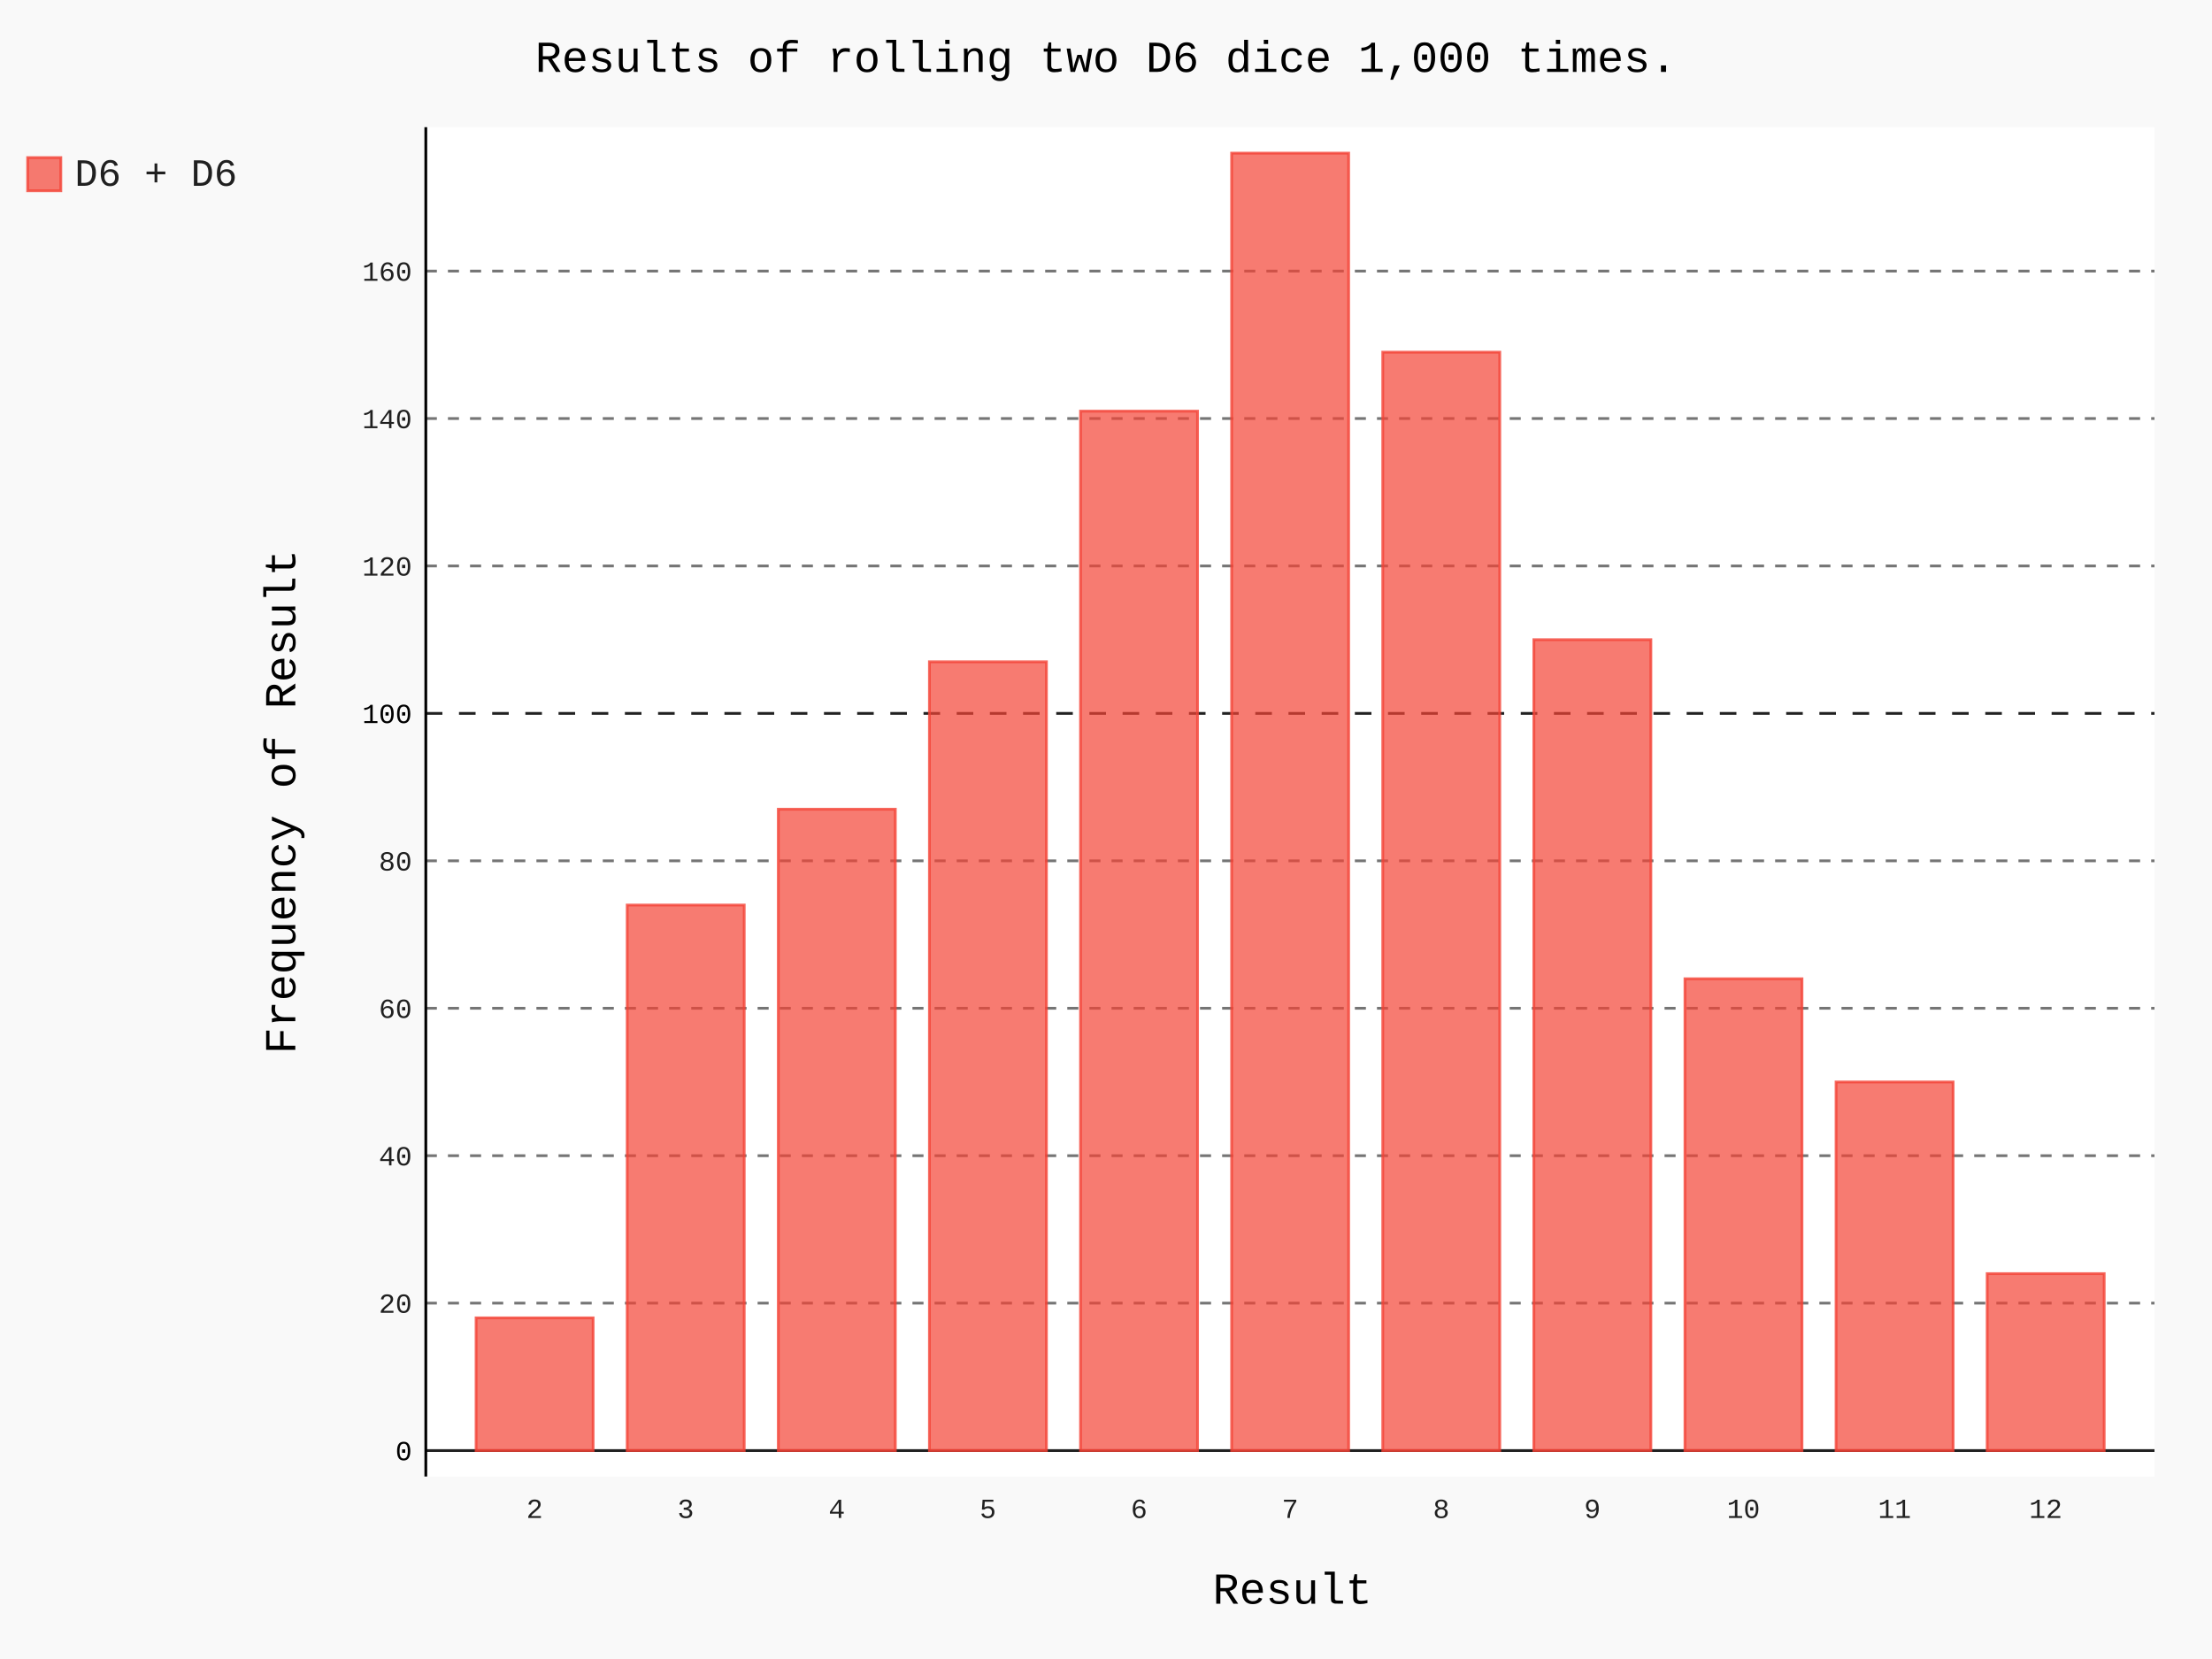
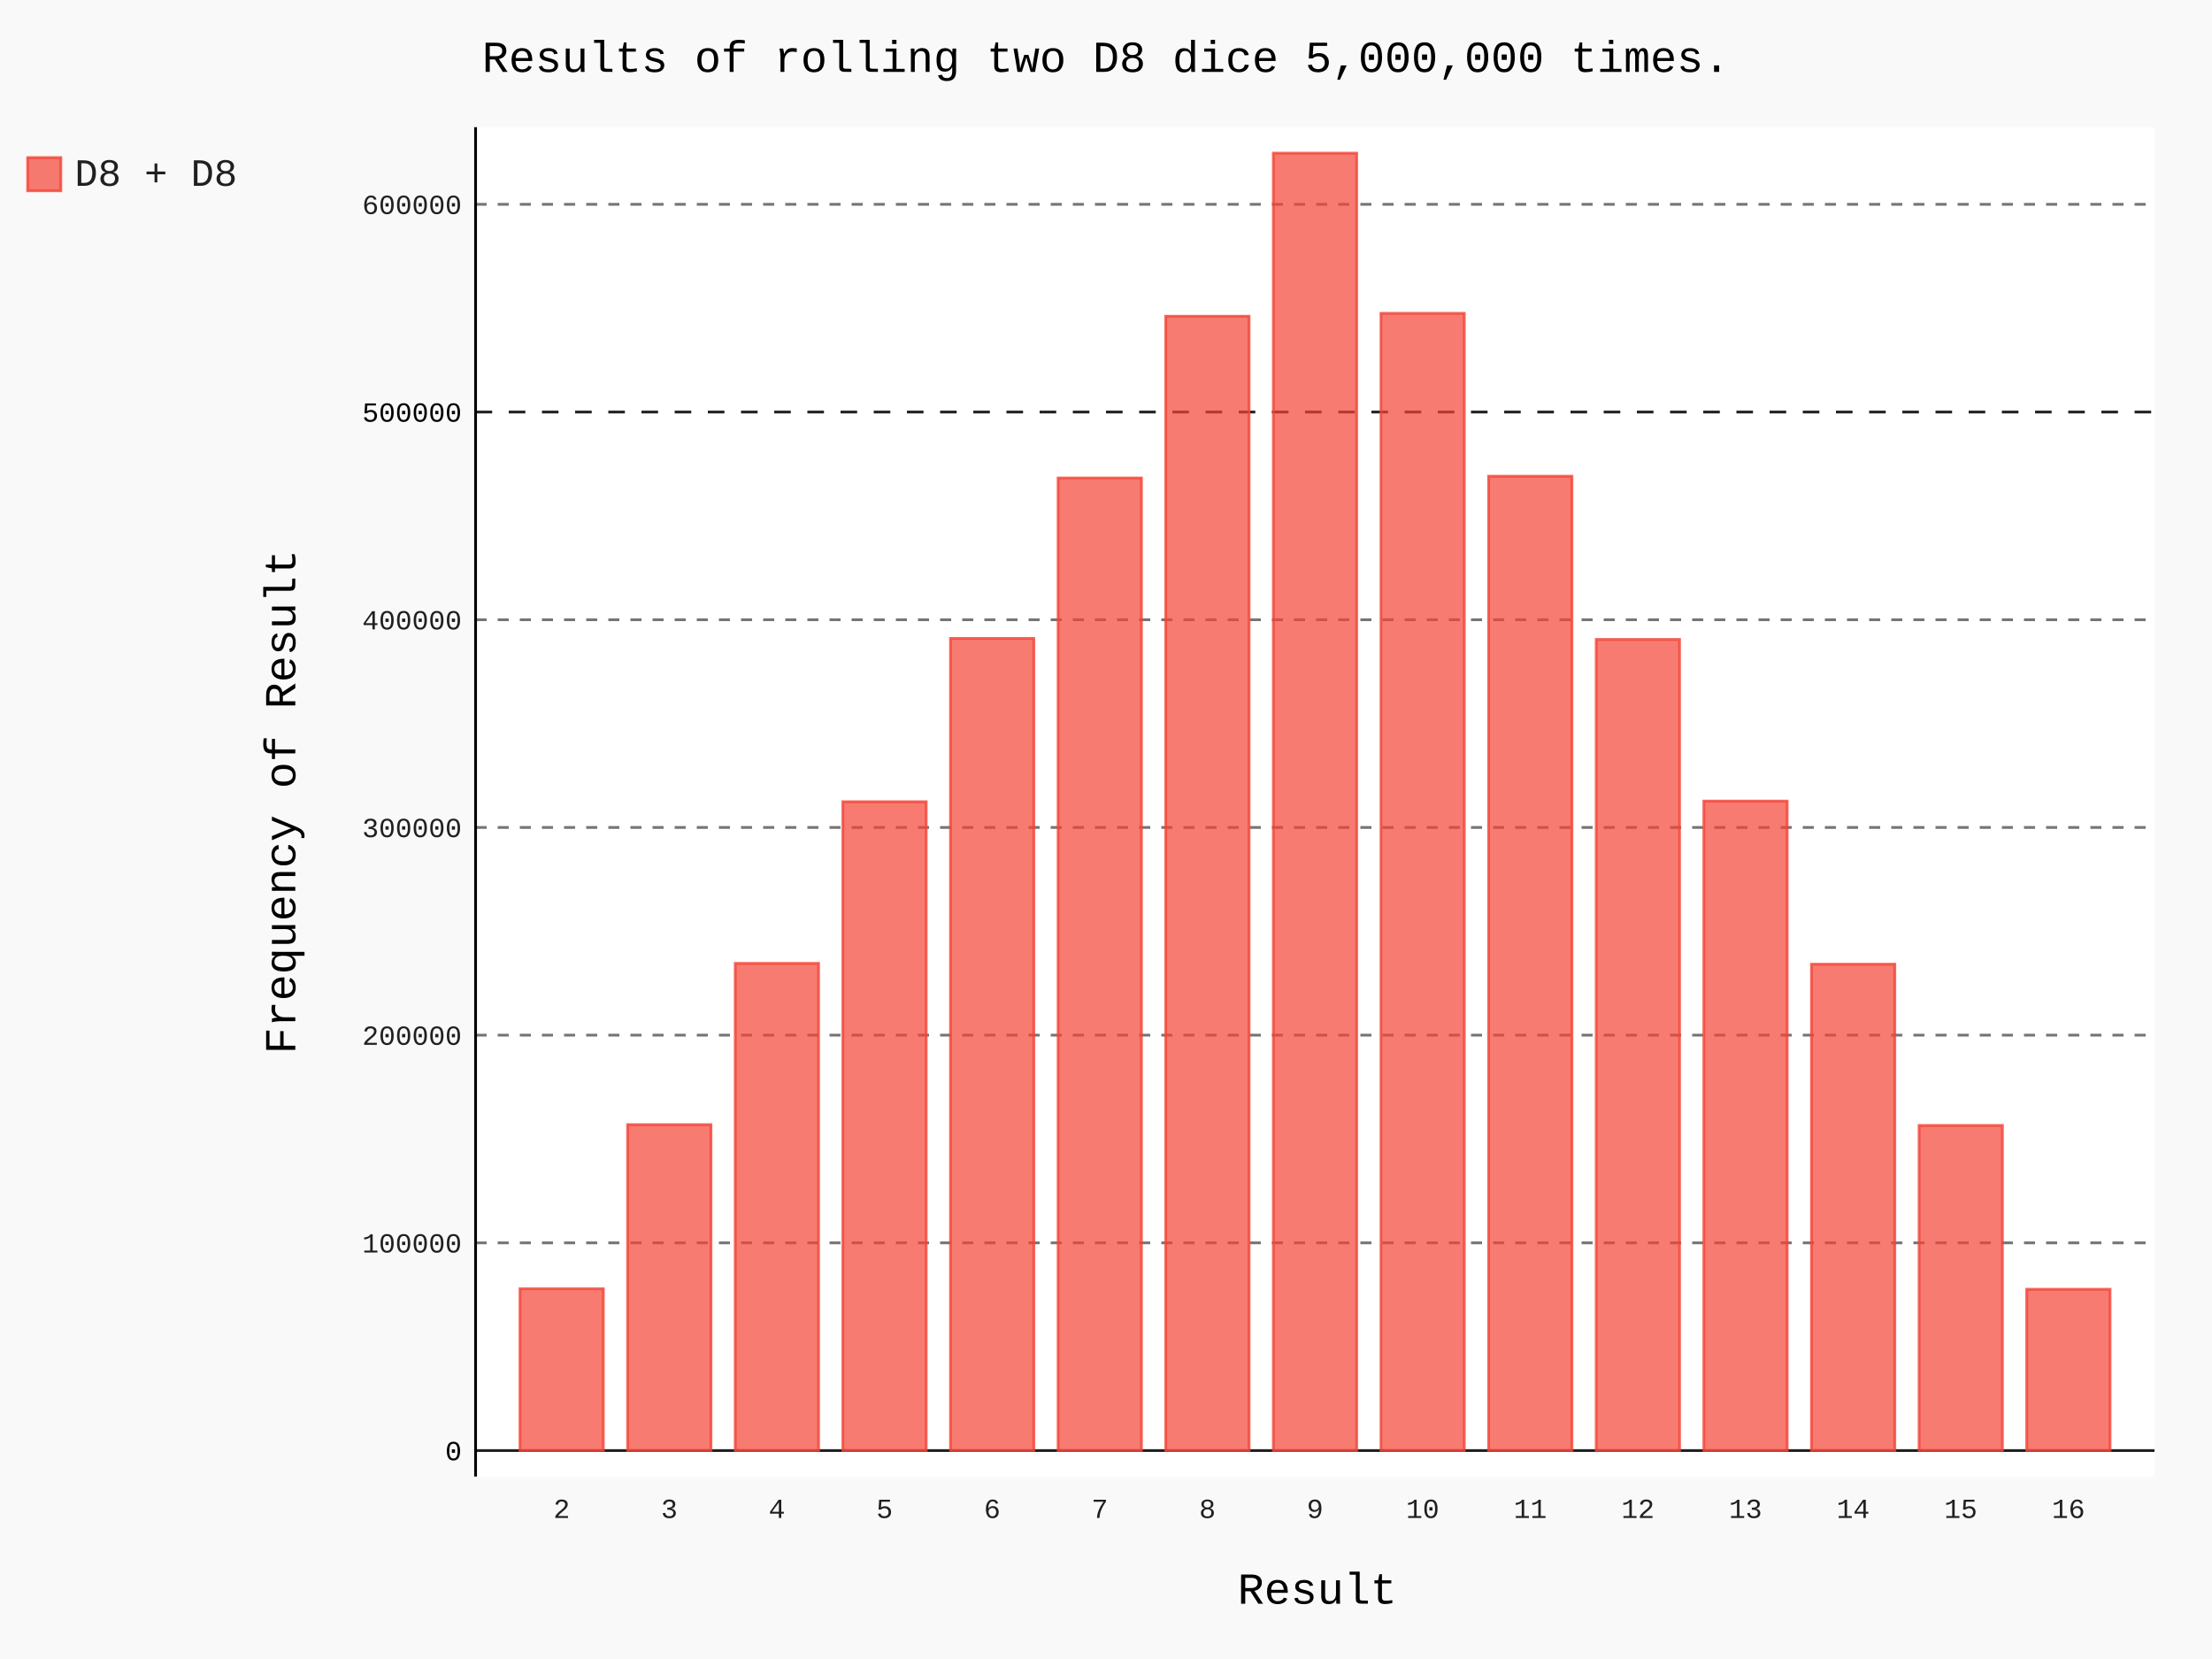
- <svg xmlns="http://www.w3.org/2000/svg" class="pygal-chart" id="chart-6d08a51e-0033-450c-bb06-51555bbb4786" viewBox="0 0 800 600">
+ <svg xmlns="http://www.w3.org/2000/svg" class="pygal-chart" id="chart-6148856f-b25b-4e0e-b721-65e840f70c64" viewBox="0 0 800 600">
  <defs>
-     <style type="text/css">#chart-6d08a51e-0033-450c-bb06-51555bbb4786{-webkit-user-select:none;-webkit-font-smoothing:antialiased;font-family:Consolas,"Liberation Mono",Menlo,Courier,monospace}#chart-6d08a51e-0033-450c-bb06-51555bbb4786 .title{font-family:Consolas,"Liberation Mono",Menlo,Courier,monospace;font-size:16px}#chart-6d08a51e-0033-450c-bb06-51555bbb4786 .legends .legend text{font-family:Consolas,"Liberation Mono",Menlo,Courier,monospace;font-size:14px}#chart-6d08a51e-0033-450c-bb06-51555bbb4786 .axis text{font-family:Consolas,"Liberation Mono",Menlo,Courier,monospace;font-size:10px}#chart-6d08a51e-0033-450c-bb06-51555bbb4786 .axis text.major{font-family:Consolas,"Liberation Mono",Menlo,Courier,monospace;font-size:10px}#chart-6d08a51e-0033-450c-bb06-51555bbb4786 .text-overlay text.value{font-family:Consolas,"Liberation Mono",Menlo,Courier,monospace;font-size:16px}#chart-6d08a51e-0033-450c-bb06-51555bbb4786 .text-overlay text.label{font-family:Consolas,"Liberation Mono",Menlo,Courier,monospace;font-size:10px}#chart-6d08a51e-0033-450c-bb06-51555bbb4786 .tooltip{font-family:Consolas,"Liberation Mono",Menlo,Courier,monospace;font-size:14px}#chart-6d08a51e-0033-450c-bb06-51555bbb4786 text.no_data{font-family:Consolas,"Liberation Mono",Menlo,Courier,monospace;font-size:64px}
- #chart-6d08a51e-0033-450c-bb06-51555bbb4786{background-color:rgba(249,249,249,1)}#chart-6d08a51e-0033-450c-bb06-51555bbb4786 path,#chart-6d08a51e-0033-450c-bb06-51555bbb4786 line,#chart-6d08a51e-0033-450c-bb06-51555bbb4786 rect,#chart-6d08a51e-0033-450c-bb06-51555bbb4786 circle{-webkit-transition:150ms;-moz-transition:150ms;transition:150ms}#chart-6d08a51e-0033-450c-bb06-51555bbb4786 .graph &gt; .background{fill:rgba(249,249,249,1)}#chart-6d08a51e-0033-450c-bb06-51555bbb4786 .plot &gt; .background{fill:rgba(255,255,255,1)}#chart-6d08a51e-0033-450c-bb06-51555bbb4786 .graph{fill:rgba(0,0,0,.87)}#chart-6d08a51e-0033-450c-bb06-51555bbb4786 text.no_data{fill:rgba(0,0,0,1)}#chart-6d08a51e-0033-450c-bb06-51555bbb4786 .title{fill:rgba(0,0,0,1)}#chart-6d08a51e-0033-450c-bb06-51555bbb4786 .legends .legend text{fill:rgba(0,0,0,.87)}#chart-6d08a51e-0033-450c-bb06-51555bbb4786 .legends .legend:hover text{fill:rgba(0,0,0,1)}#chart-6d08a51e-0033-450c-bb06-51555bbb4786 .axis .line{stroke:rgba(0,0,0,1)}#chart-6d08a51e-0033-450c-bb06-51555bbb4786 .axis .guide.line{stroke:rgba(0,0,0,.54)}#chart-6d08a51e-0033-450c-bb06-51555bbb4786 .axis .major.line{stroke:rgba(0,0,0,.87)}#chart-6d08a51e-0033-450c-bb06-51555bbb4786 .axis text.major{fill:rgba(0,0,0,1)}#chart-6d08a51e-0033-450c-bb06-51555bbb4786 .axis.y .guides:hover .guide.line,#chart-6d08a51e-0033-450c-bb06-51555bbb4786 .line-graph .axis.x .guides:hover .guide.line,#chart-6d08a51e-0033-450c-bb06-51555bbb4786 .stackedline-graph .axis.x .guides:hover .guide.line,#chart-6d08a51e-0033-450c-bb06-51555bbb4786 .xy-graph .axis.x .guides:hover .guide.line{stroke:rgba(0,0,0,1)}#chart-6d08a51e-0033-450c-bb06-51555bbb4786 .axis .guides:hover text{fill:rgba(0,0,0,1)}#chart-6d08a51e-0033-450c-bb06-51555bbb4786 .reactive{fill-opacity:.7;stroke-opacity:.8}#chart-6d08a51e-0033-450c-bb06-51555bbb4786 .ci{stroke:rgba(0,0,0,.87)}#chart-6d08a51e-0033-450c-bb06-51555bbb4786 .reactive.active,#chart-6d08a51e-0033-450c-bb06-51555bbb4786 .active .reactive{fill-opacity:.8;stroke-opacity:.9;stroke-width:4}#chart-6d08a51e-0033-450c-bb06-51555bbb4786 .ci .reactive.active{stroke-width:1.5}#chart-6d08a51e-0033-450c-bb06-51555bbb4786 .series text{fill:rgba(0,0,0,1)}#chart-6d08a51e-0033-450c-bb06-51555bbb4786 .tooltip rect{fill:rgba(255,255,255,1);stroke:rgba(0,0,0,1);-webkit-transition:opacity 150ms;-moz-transition:opacity 150ms;transition:opacity 150ms}#chart-6d08a51e-0033-450c-bb06-51555bbb4786 .tooltip .label{fill:rgba(0,0,0,.87)}#chart-6d08a51e-0033-450c-bb06-51555bbb4786 .tooltip .label{fill:rgba(0,0,0,.87)}#chart-6d08a51e-0033-450c-bb06-51555bbb4786 .tooltip .legend{font-size:.8em;fill:rgba(0,0,0,.54)}#chart-6d08a51e-0033-450c-bb06-51555bbb4786 .tooltip .x_label{font-size:.6em;fill:rgba(0,0,0,1)}#chart-6d08a51e-0033-450c-bb06-51555bbb4786 .tooltip .xlink{font-size:.5em;text-decoration:underline}#chart-6d08a51e-0033-450c-bb06-51555bbb4786 .tooltip .value{font-size:1.5em}#chart-6d08a51e-0033-450c-bb06-51555bbb4786 .bound{font-size:.5em}#chart-6d08a51e-0033-450c-bb06-51555bbb4786 .max-value{font-size:.75em;fill:rgba(0,0,0,.54)}#chart-6d08a51e-0033-450c-bb06-51555bbb4786 .map-element{fill:rgba(255,255,255,1);stroke:rgba(0,0,0,.54) !important}#chart-6d08a51e-0033-450c-bb06-51555bbb4786 .map-element .reactive{fill-opacity:inherit;stroke-opacity:inherit}#chart-6d08a51e-0033-450c-bb06-51555bbb4786 .color-0,#chart-6d08a51e-0033-450c-bb06-51555bbb4786 .color-0 a:visited{stroke:#F44336;fill:#F44336}#chart-6d08a51e-0033-450c-bb06-51555bbb4786 .text-overlay .color-0 text{fill:black}
- #chart-6d08a51e-0033-450c-bb06-51555bbb4786 text.no_data{text-anchor:middle}#chart-6d08a51e-0033-450c-bb06-51555bbb4786 .guide.line{fill:none}#chart-6d08a51e-0033-450c-bb06-51555bbb4786 .centered{text-anchor:middle}#chart-6d08a51e-0033-450c-bb06-51555bbb4786 .title{text-anchor:middle}#chart-6d08a51e-0033-450c-bb06-51555bbb4786 .legends .legend text{fill-opacity:1}#chart-6d08a51e-0033-450c-bb06-51555bbb4786 .axis.x text{text-anchor:middle}#chart-6d08a51e-0033-450c-bb06-51555bbb4786 .axis.x:not(.web) text[transform]{text-anchor:start}#chart-6d08a51e-0033-450c-bb06-51555bbb4786 .axis.x:not(.web) text[transform].backwards{text-anchor:end}#chart-6d08a51e-0033-450c-bb06-51555bbb4786 .axis.y text{text-anchor:end}#chart-6d08a51e-0033-450c-bb06-51555bbb4786 .axis.y text[transform].backwards{text-anchor:start}#chart-6d08a51e-0033-450c-bb06-51555bbb4786 .axis.y2 text{text-anchor:start}#chart-6d08a51e-0033-450c-bb06-51555bbb4786 .axis.y2 text[transform].backwards{text-anchor:end}#chart-6d08a51e-0033-450c-bb06-51555bbb4786 .axis .guide.line{stroke-dasharray:4,4}#chart-6d08a51e-0033-450c-bb06-51555bbb4786 .axis .major.guide.line{stroke-dasharray:6,6}#chart-6d08a51e-0033-450c-bb06-51555bbb4786 .horizontal .axis.y .guide.line,#chart-6d08a51e-0033-450c-bb06-51555bbb4786 .horizontal .axis.y2 .guide.line,#chart-6d08a51e-0033-450c-bb06-51555bbb4786 .vertical .axis.x .guide.line{opacity:0}#chart-6d08a51e-0033-450c-bb06-51555bbb4786 .horizontal .axis.always_show .guide.line,#chart-6d08a51e-0033-450c-bb06-51555bbb4786 .vertical .axis.always_show .guide.line{opacity:1 !important}#chart-6d08a51e-0033-450c-bb06-51555bbb4786 .axis.y .guides:hover .guide.line,#chart-6d08a51e-0033-450c-bb06-51555bbb4786 .axis.y2 .guides:hover .guide.line,#chart-6d08a51e-0033-450c-bb06-51555bbb4786 .axis.x .guides:hover .guide.line{opacity:1}#chart-6d08a51e-0033-450c-bb06-51555bbb4786 .axis .guides:hover text{opacity:1}#chart-6d08a51e-0033-450c-bb06-51555bbb4786 .nofill{fill:none}#chart-6d08a51e-0033-450c-bb06-51555bbb4786 .subtle-fill{fill-opacity:.2}#chart-6d08a51e-0033-450c-bb06-51555bbb4786 .dot{stroke-width:1px;fill-opacity:1}#chart-6d08a51e-0033-450c-bb06-51555bbb4786 .dot.active{stroke-width:5px}#chart-6d08a51e-0033-450c-bb06-51555bbb4786 .dot.negative{fill:transparent}#chart-6d08a51e-0033-450c-bb06-51555bbb4786 text,#chart-6d08a51e-0033-450c-bb06-51555bbb4786 tspan{stroke:none !important}#chart-6d08a51e-0033-450c-bb06-51555bbb4786 .series text.active{opacity:1}#chart-6d08a51e-0033-450c-bb06-51555bbb4786 .tooltip rect{fill-opacity:.95;stroke-width:.5}#chart-6d08a51e-0033-450c-bb06-51555bbb4786 .tooltip text{fill-opacity:1}#chart-6d08a51e-0033-450c-bb06-51555bbb4786 .showable{visibility:hidden}#chart-6d08a51e-0033-450c-bb06-51555bbb4786 .showable.shown{visibility:visible}#chart-6d08a51e-0033-450c-bb06-51555bbb4786 .gauge-background{fill:rgba(229,229,229,1);stroke:none}#chart-6d08a51e-0033-450c-bb06-51555bbb4786 .bg-lines{stroke:rgba(249,249,249,1);stroke-width:2px}</style>
+     <style type="text/css">#chart-6148856f-b25b-4e0e-b721-65e840f70c64{-webkit-user-select:none;-webkit-font-smoothing:antialiased;font-family:Consolas,"Liberation Mono",Menlo,Courier,monospace}#chart-6148856f-b25b-4e0e-b721-65e840f70c64 .title{font-family:Consolas,"Liberation Mono",Menlo,Courier,monospace;font-size:16px}#chart-6148856f-b25b-4e0e-b721-65e840f70c64 .legends .legend text{font-family:Consolas,"Liberation Mono",Menlo,Courier,monospace;font-size:14px}#chart-6148856f-b25b-4e0e-b721-65e840f70c64 .axis text{font-family:Consolas,"Liberation Mono",Menlo,Courier,monospace;font-size:10px}#chart-6148856f-b25b-4e0e-b721-65e840f70c64 .axis text.major{font-family:Consolas,"Liberation Mono",Menlo,Courier,monospace;font-size:10px}#chart-6148856f-b25b-4e0e-b721-65e840f70c64 .text-overlay text.value{font-family:Consolas,"Liberation Mono",Menlo,Courier,monospace;font-size:16px}#chart-6148856f-b25b-4e0e-b721-65e840f70c64 .text-overlay text.label{font-family:Consolas,"Liberation Mono",Menlo,Courier,monospace;font-size:10px}#chart-6148856f-b25b-4e0e-b721-65e840f70c64 .tooltip{font-family:Consolas,"Liberation Mono",Menlo,Courier,monospace;font-size:14px}#chart-6148856f-b25b-4e0e-b721-65e840f70c64 text.no_data{font-family:Consolas,"Liberation Mono",Menlo,Courier,monospace;font-size:64px}
+ #chart-6148856f-b25b-4e0e-b721-65e840f70c64{background-color:rgba(249,249,249,1)}#chart-6148856f-b25b-4e0e-b721-65e840f70c64 path,#chart-6148856f-b25b-4e0e-b721-65e840f70c64 line,#chart-6148856f-b25b-4e0e-b721-65e840f70c64 rect,#chart-6148856f-b25b-4e0e-b721-65e840f70c64 circle{-webkit-transition:150ms;-moz-transition:150ms;transition:150ms}#chart-6148856f-b25b-4e0e-b721-65e840f70c64 .graph &gt; .background{fill:rgba(249,249,249,1)}#chart-6148856f-b25b-4e0e-b721-65e840f70c64 .plot &gt; .background{fill:rgba(255,255,255,1)}#chart-6148856f-b25b-4e0e-b721-65e840f70c64 .graph{fill:rgba(0,0,0,.87)}#chart-6148856f-b25b-4e0e-b721-65e840f70c64 text.no_data{fill:rgba(0,0,0,1)}#chart-6148856f-b25b-4e0e-b721-65e840f70c64 .title{fill:rgba(0,0,0,1)}#chart-6148856f-b25b-4e0e-b721-65e840f70c64 .legends .legend text{fill:rgba(0,0,0,.87)}#chart-6148856f-b25b-4e0e-b721-65e840f70c64 .legends .legend:hover text{fill:rgba(0,0,0,1)}#chart-6148856f-b25b-4e0e-b721-65e840f70c64 .axis .line{stroke:rgba(0,0,0,1)}#chart-6148856f-b25b-4e0e-b721-65e840f70c64 .axis .guide.line{stroke:rgba(0,0,0,.54)}#chart-6148856f-b25b-4e0e-b721-65e840f70c64 .axis .major.line{stroke:rgba(0,0,0,.87)}#chart-6148856f-b25b-4e0e-b721-65e840f70c64 .axis text.major{fill:rgba(0,0,0,1)}#chart-6148856f-b25b-4e0e-b721-65e840f70c64 .axis.y .guides:hover .guide.line,#chart-6148856f-b25b-4e0e-b721-65e840f70c64 .line-graph .axis.x .guides:hover .guide.line,#chart-6148856f-b25b-4e0e-b721-65e840f70c64 .stackedline-graph .axis.x .guides:hover .guide.line,#chart-6148856f-b25b-4e0e-b721-65e840f70c64 .xy-graph .axis.x .guides:hover .guide.line{stroke:rgba(0,0,0,1)}#chart-6148856f-b25b-4e0e-b721-65e840f70c64 .axis .guides:hover text{fill:rgba(0,0,0,1)}#chart-6148856f-b25b-4e0e-b721-65e840f70c64 .reactive{fill-opacity:.7;stroke-opacity:.8}#chart-6148856f-b25b-4e0e-b721-65e840f70c64 .ci{stroke:rgba(0,0,0,.87)}#chart-6148856f-b25b-4e0e-b721-65e840f70c64 .reactive.active,#chart-6148856f-b25b-4e0e-b721-65e840f70c64 .active .reactive{fill-opacity:.8;stroke-opacity:.9;stroke-width:4}#chart-6148856f-b25b-4e0e-b721-65e840f70c64 .ci .reactive.active{stroke-width:1.5}#chart-6148856f-b25b-4e0e-b721-65e840f70c64 .series text{fill:rgba(0,0,0,1)}#chart-6148856f-b25b-4e0e-b721-65e840f70c64 .tooltip rect{fill:rgba(255,255,255,1);stroke:rgba(0,0,0,1);-webkit-transition:opacity 150ms;-moz-transition:opacity 150ms;transition:opacity 150ms}#chart-6148856f-b25b-4e0e-b721-65e840f70c64 .tooltip .label{fill:rgba(0,0,0,.87)}#chart-6148856f-b25b-4e0e-b721-65e840f70c64 .tooltip .label{fill:rgba(0,0,0,.87)}#chart-6148856f-b25b-4e0e-b721-65e840f70c64 .tooltip .legend{font-size:.8em;fill:rgba(0,0,0,.54)}#chart-6148856f-b25b-4e0e-b721-65e840f70c64 .tooltip .x_label{font-size:.6em;fill:rgba(0,0,0,1)}#chart-6148856f-b25b-4e0e-b721-65e840f70c64 .tooltip .xlink{font-size:.5em;text-decoration:underline}#chart-6148856f-b25b-4e0e-b721-65e840f70c64 .tooltip .value{font-size:1.5em}#chart-6148856f-b25b-4e0e-b721-65e840f70c64 .bound{font-size:.5em}#chart-6148856f-b25b-4e0e-b721-65e840f70c64 .max-value{font-size:.75em;fill:rgba(0,0,0,.54)}#chart-6148856f-b25b-4e0e-b721-65e840f70c64 .map-element{fill:rgba(255,255,255,1);stroke:rgba(0,0,0,.54) !important}#chart-6148856f-b25b-4e0e-b721-65e840f70c64 .map-element .reactive{fill-opacity:inherit;stroke-opacity:inherit}#chart-6148856f-b25b-4e0e-b721-65e840f70c64 .color-0,#chart-6148856f-b25b-4e0e-b721-65e840f70c64 .color-0 a:visited{stroke:#F44336;fill:#F44336}#chart-6148856f-b25b-4e0e-b721-65e840f70c64 .text-overlay .color-0 text{fill:black}
+ #chart-6148856f-b25b-4e0e-b721-65e840f70c64 text.no_data{text-anchor:middle}#chart-6148856f-b25b-4e0e-b721-65e840f70c64 .guide.line{fill:none}#chart-6148856f-b25b-4e0e-b721-65e840f70c64 .centered{text-anchor:middle}#chart-6148856f-b25b-4e0e-b721-65e840f70c64 .title{text-anchor:middle}#chart-6148856f-b25b-4e0e-b721-65e840f70c64 .legends .legend text{fill-opacity:1}#chart-6148856f-b25b-4e0e-b721-65e840f70c64 .axis.x text{text-anchor:middle}#chart-6148856f-b25b-4e0e-b721-65e840f70c64 .axis.x:not(.web) text[transform]{text-anchor:start}#chart-6148856f-b25b-4e0e-b721-65e840f70c64 .axis.x:not(.web) text[transform].backwards{text-anchor:end}#chart-6148856f-b25b-4e0e-b721-65e840f70c64 .axis.y text{text-anchor:end}#chart-6148856f-b25b-4e0e-b721-65e840f70c64 .axis.y text[transform].backwards{text-anchor:start}#chart-6148856f-b25b-4e0e-b721-65e840f70c64 .axis.y2 text{text-anchor:start}#chart-6148856f-b25b-4e0e-b721-65e840f70c64 .axis.y2 text[transform].backwards{text-anchor:end}#chart-6148856f-b25b-4e0e-b721-65e840f70c64 .axis .guide.line{stroke-dasharray:4,4}#chart-6148856f-b25b-4e0e-b721-65e840f70c64 .axis .major.guide.line{stroke-dasharray:6,6}#chart-6148856f-b25b-4e0e-b721-65e840f70c64 .horizontal .axis.y .guide.line,#chart-6148856f-b25b-4e0e-b721-65e840f70c64 .horizontal .axis.y2 .guide.line,#chart-6148856f-b25b-4e0e-b721-65e840f70c64 .vertical .axis.x .guide.line{opacity:0}#chart-6148856f-b25b-4e0e-b721-65e840f70c64 .horizontal .axis.always_show .guide.line,#chart-6148856f-b25b-4e0e-b721-65e840f70c64 .vertical .axis.always_show .guide.line{opacity:1 !important}#chart-6148856f-b25b-4e0e-b721-65e840f70c64 .axis.y .guides:hover .guide.line,#chart-6148856f-b25b-4e0e-b721-65e840f70c64 .axis.y2 .guides:hover .guide.line,#chart-6148856f-b25b-4e0e-b721-65e840f70c64 .axis.x .guides:hover .guide.line{opacity:1}#chart-6148856f-b25b-4e0e-b721-65e840f70c64 .axis .guides:hover text{opacity:1}#chart-6148856f-b25b-4e0e-b721-65e840f70c64 .nofill{fill:none}#chart-6148856f-b25b-4e0e-b721-65e840f70c64 .subtle-fill{fill-opacity:.2}#chart-6148856f-b25b-4e0e-b721-65e840f70c64 .dot{stroke-width:1px;fill-opacity:1}#chart-6148856f-b25b-4e0e-b721-65e840f70c64 .dot.active{stroke-width:5px}#chart-6148856f-b25b-4e0e-b721-65e840f70c64 .dot.negative{fill:transparent}#chart-6148856f-b25b-4e0e-b721-65e840f70c64 text,#chart-6148856f-b25b-4e0e-b721-65e840f70c64 tspan{stroke:none !important}#chart-6148856f-b25b-4e0e-b721-65e840f70c64 .series text.active{opacity:1}#chart-6148856f-b25b-4e0e-b721-65e840f70c64 .tooltip rect{fill-opacity:.95;stroke-width:.5}#chart-6148856f-b25b-4e0e-b721-65e840f70c64 .tooltip text{fill-opacity:1}#chart-6148856f-b25b-4e0e-b721-65e840f70c64 .showable{visibility:hidden}#chart-6148856f-b25b-4e0e-b721-65e840f70c64 .showable.shown{visibility:visible}#chart-6148856f-b25b-4e0e-b721-65e840f70c64 .gauge-background{fill:rgba(229,229,229,1);stroke:none}#chart-6148856f-b25b-4e0e-b721-65e840f70c64 .bg-lines{stroke:rgba(249,249,249,1);stroke-width:2px}</style>
  </defs>
  <g class="graph bar-graph vertical">
    <rect class="background" height="600" width="800" x="0" y="0" />
-     <g class="plot" transform="translate(154, 46)">
-       <rect class="background" height="488" width="625.2" x="0" y="0" />
+     <g class="plot" transform="translate(172, 46)">
+       <rect class="background" height="488" width="607.2" x="0" y="0" />
      <g class="axis y always_show">
        <g class="guides">
-           <path class="axis major line" d="M0 478.615 h625.2" />
+           <path class="axis major line" d="M0 478.615 h607.2" />
          <text class="major" x="-5" y="482.115">0</text>
        </g>
        <g class="guides">
-           <path class="guide line" d="M0 425.294 h625.2" />
-           <text class="" x="-5" y="428.794">20</text>
+           <path class="guide line" d="M0 403.496 h607.2" />
+           <text class="" x="-5" y="406.996">100000</text>
        </g>
        <g class="guides">
-           <path class="guide line" d="M0 371.972 h625.2" />
-           <text class="" x="-5" y="375.472">40</text>
+           <path class="guide line" d="M0 328.376 h607.2" />
+           <text class="" x="-5" y="331.876">200000</text>
        </g>
        <g class="guides">
-           <path class="guide line" d="M0 318.65 h625.2" />
-           <text class="" x="-5" y="322.15">60</text>
+           <path class="guide line" d="M0 253.257 h607.2" />
+           <text class="" x="-5" y="256.757">300000</text>
        </g>
        <g class="guides">
-           <path class="guide line" d="M0 265.329 h625.2" />
-           <text class="" x="-5" y="268.829">80</text>
+           <path class="guide line" d="M0 178.137 h607.2" />
+           <text class="" x="-5" y="181.637">400000</text>
        </g>
        <g class="guides">
-           <path class="major guide line" d="M0 212.007 h625.2" />
-           <text class="major" x="-5" y="215.507">100</text>
+           <path class="major guide line" d="M0 103.017 h607.2" />
+           <text class="major" x="-5" y="106.517">500000</text>
        </g>
        <g class="guides">
-           <path class="guide line" d="M0 158.685 h625.2" />
-           <text class="" x="-5" y="162.185">120</text>
-         </g>
-         <g class="guides">
-           <path class="guide line" d="M0 105.364 h625.2" />
-           <text class="" x="-5" y="108.864">140</text>
-         </g>
-         <g class="guides">
-           <path class="guide line" d="M0 52.042 h625.2" />
-           <text class="" x="-5" y="55.542">160</text>
+           <path class="guide line" d="M0 27.898 h607.2" />
+           <text class="" x="-5" y="31.398">600000</text>
        </g>
      </g>
      <g class="axis x">
        <path class="line" d="M0 0 v488" />
        <g class="guides">
-           <path class="guide line" d="M39.348 0 v488" />
-           <text class="" x="39.348" y="503.0">2</text>
+           <path class="guide line" d="M31.138 0 v488" />
+           <text class="" x="31.138" y="503.0">2</text>
        </g>
        <g class="guides">
-           <path class="guide line" d="M93.999 0 v488" />
-           <text class="" x="93.999" y="503.0">3</text>
+           <path class="guide line" d="M70.062 0 v488" />
+           <text class="" x="70.062" y="503.0">3</text>
        </g>
        <g class="guides">
-           <path class="guide line" d="M148.649 0 v488" />
-           <text class="" x="148.649" y="503.0">4</text>
+           <path class="guide line" d="M108.985 0 v488" />
+           <text class="" x="108.985" y="503.0">4</text>
        </g>
        <g class="guides">
-           <path class="guide line" d="M203.299 0 v488" />
-           <text class="" x="203.299" y="503.0">5</text>
+           <path class="guide line" d="M147.908 0 v488" />
+           <text class="" x="147.908" y="503.0">5</text>
        </g>
        <g class="guides">
-           <path class="guide line" d="M257.95 0 v488" />
-           <text class="" x="257.95" y="503.0">6</text>
+           <path class="guide line" d="M186.831 0 v488" />
+           <text class="" x="186.831" y="503.0">6</text>
        </g>
        <g class="guides">
-           <path class="guide line" d="M312.6 0 v488" />
-           <text class="" x="312.6" y="503.0">7</text>
+           <path class="guide line" d="M225.754 0 v488" />
+           <text class="" x="225.754" y="503.0">7</text>
        </g>
        <g class="guides">
-           <path class="guide line" d="M367.25 0 v488" />
-           <text class="" x="367.25" y="503.0">8</text>
+           <path class="guide line" d="M264.677 0 v488" />
+           <text class="" x="264.677" y="503.0">8</text>
        </g>
        <g class="guides">
-           <path class="guide line" d="M421.901 0 v488" />
-           <text class="" x="421.901" y="503.0">9</text>
+           <path class="guide line" d="M303.6 0 v488" />
+           <text class="" x="303.6" y="503.0">9</text>
        </g>
        <g class="guides">
-           <path class="guide line" d="M476.551 0 v488" />
-           <text class="" x="476.551" y="503.0">10</text>
+           <path class="guide line" d="M342.523 0 v488" />
+           <text class="" x="342.523" y="503.0">10</text>
        </g>
        <g class="guides">
-           <path class="guide line" d="M531.201 0 v488" />
-           <text class="" x="531.201" y="503.0">11</text>
+           <path class="guide line" d="M381.446 0 v488" />
+           <text class="" x="381.446" y="503.0">11</text>
        </g>
        <g class="guides">
-           <path class="guide line" d="M585.852 0 v488" />
-           <text class="" x="585.852" y="503.0">12</text>
+           <path class="guide line" d="M420.369 0 v488" />
+           <text class="" x="420.369" y="503.0">12</text>
+         </g>
+         <g class="guides">
+           <path class="guide line" d="M459.292 0 v488" />
+           <text class="" x="459.292" y="503.0">13</text>
+         </g>
+         <g class="guides">
+           <path class="guide line" d="M498.215 0 v488" />
+           <text class="" x="498.215" y="503.0">14</text>
+         </g>
+         <g class="guides">
+           <path class="guide line" d="M537.138 0 v488" />
+           <text class="" x="537.138" y="503.0">15</text>
+         </g>
+         <g class="guides">
+           <path class="guide line" d="M576.062 0 v488" />
+           <text class="" x="576.062" y="503.0">16</text>
        </g>
      </g>
      <g class="series serie-0 color-0">
        <g class="bars">
          <g class="bar">
-             <rect class="rect reactive tooltip-trigger" height="47.99" rx="0" ry="0" width="42.321" x="18.188" y="430.626" />
+             <rect class="rect reactive tooltip-trigger" height="58.508" rx="0" ry="0" width="30.142" x="16.067" y="420.107" />
          </g>
          <g class="bar">
-             <rect class="rect reactive tooltip-trigger" height="197.29" rx="0" ry="0" width="42.321" x="72.838" y="281.325" />
+             <rect class="rect reactive tooltip-trigger" height="117.879" rx="0" ry="0" width="30.142" x="54.991" y="360.736" />
          </g>
          <g class="bar">
-             <rect class="rect reactive tooltip-trigger" height="231.949" rx="0" ry="0" width="42.321" x="127.488" y="246.666" />
+             <rect class="rect reactive tooltip-trigger" height="176.203" rx="0" ry="0" width="30.142" x="93.914" y="302.413" />
          </g>
          <g class="bar">
-             <rect class="rect reactive tooltip-trigger" height="285.271" rx="0" ry="0" width="42.321" x="182.139" y="193.344" />
+             <rect class="rect reactive tooltip-trigger" height="234.665" rx="0" ry="0" width="30.142" x="132.837" y="243.951" />
          </g>
          <g class="bar">
-             <rect class="rect reactive tooltip-trigger" height="375.918" rx="0" ry="0" width="42.321" x="236.789" y="102.698" />
+             <rect class="rect reactive tooltip-trigger" height="293.733" rx="0" ry="0" width="30.142" x="171.76" y="184.883" />
          </g>
          <g class="bar">
-             <rect class="rect reactive tooltip-trigger" height="469.231" rx="0" ry="0" width="42.321" x="291.439" y="9.385" />
+             <rect class="rect reactive tooltip-trigger" height="351.747" rx="0" ry="0" width="30.142" x="210.683" y="126.868" />
          </g>
          <g class="bar">
-             <rect class="rect reactive tooltip-trigger" height="397.247" rx="0" ry="0" width="42.321" x="346.09" y="81.369" />
+             <rect class="rect reactive tooltip-trigger" height="410.244" rx="0" ry="0" width="30.142" x="249.606" y="68.372" />
          </g>
          <g class="bar">
-             <rect class="rect reactive tooltip-trigger" height="293.269" rx="0" ry="0" width="42.321" x="400.74" y="185.346" />
+             <rect class="rect reactive tooltip-trigger" height="469.231" rx="0" ry="0" width="30.142" x="288.529" y="9.385" />
          </g>
          <g class="bar">
-             <rect class="rect reactive tooltip-trigger" height="170.629" rx="0" ry="0" width="42.321" x="455.39" y="307.986" />
+             <rect class="rect reactive tooltip-trigger" height="411.293" rx="0" ry="0" width="30.142" x="327.452" y="67.322" />
          </g>
          <g class="bar">
-             <rect class="rect reactive tooltip-trigger" height="133.304" rx="0" ry="0" width="42.321" x="510.041" y="345.311" />
+             <rect class="rect reactive tooltip-trigger" height="352.389" rx="0" ry="0" width="30.142" x="366.375" y="126.226" />
          </g>
          <g class="bar">
-             <rect class="rect reactive tooltip-trigger" height="63.986" rx="0" ry="0" width="42.321" x="564.691" y="414.629" />
+             <rect class="rect reactive tooltip-trigger" height="293.363" rx="0" ry="0" width="30.142" x="405.298" y="185.252" />
+           </g>
+           <g class="bar">
+             <rect class="rect reactive tooltip-trigger" height="234.9" rx="0" ry="0" width="30.142" x="444.221" y="243.716" />
+           </g>
+           <g class="bar">
+             <rect class="rect reactive tooltip-trigger" height="175.9" rx="0" ry="0" width="30.142" x="483.144" y="302.715" />
+           </g>
+           <g class="bar">
+             <rect class="rect reactive tooltip-trigger" height="117.582" rx="0" ry="0" width="30.142" x="522.067" y="361.033" />
+           </g>
+           <g class="bar">
+             <rect class="rect reactive tooltip-trigger" height="58.342" rx="0" ry="0" width="30.142" x="560.991" y="420.273" />
          </g>
        </g>
      </g>
    </g>
    <g class="titles">
-       <text class="title plot_title" x="400.0" y="26">Results of rolling two D6 dice 1,000 times.</text>
-       <text class="title" x="467.4" y="580">Result</text>
+       <text class="title plot_title" x="400.0" y="26">Results of rolling two D8 dice 5,000,000 times.</text>
+       <text class="title" x="476.4" y="580">Result</text>
      <text class="title" transform="rotate(-90 80.8 290)" x="80.8" y="316.0">Frequency of Result</text>
    </g>
-     <g class="plot overlay" transform="translate(154, 46)">
+     <g class="plot overlay" transform="translate(172, 46)">
      <g class="series serie-0 color-0" />
    </g>
-     <g class="plot text-overlay" transform="translate(154, 46)">
+     <g class="plot text-overlay" transform="translate(172, 46)">
      <g class="series serie-0 color-0" />
    </g>
-     <g class="plot tooltip-overlay" transform="translate(154, 46)">
+     <g class="plot tooltip-overlay" transform="translate(172, 46)">
      <g class="tooltip" style="opacity: 0" transform="translate(0 0)">
        <rect class="tooltip-box" height="0" rx="0" ry="0" width="0" />
        <g class="text" />
      </g>
    </g>
    <g class="legends" transform="translate(10, 56)">
      <g class="legend reactive activate-serie" id="activate-serie-0">
        <rect class="color-0 reactive" height="12" width="12" x="0.0" y="1.0" />
-         <text x="17.0" y="11.2">D6 + D6</text>
+         <text x="17.0" y="11.2">D8 + D8</text>
      </g>
    </g>
    <g class="legends" transform="translate(790, 56)" />
  </g>
</svg>
